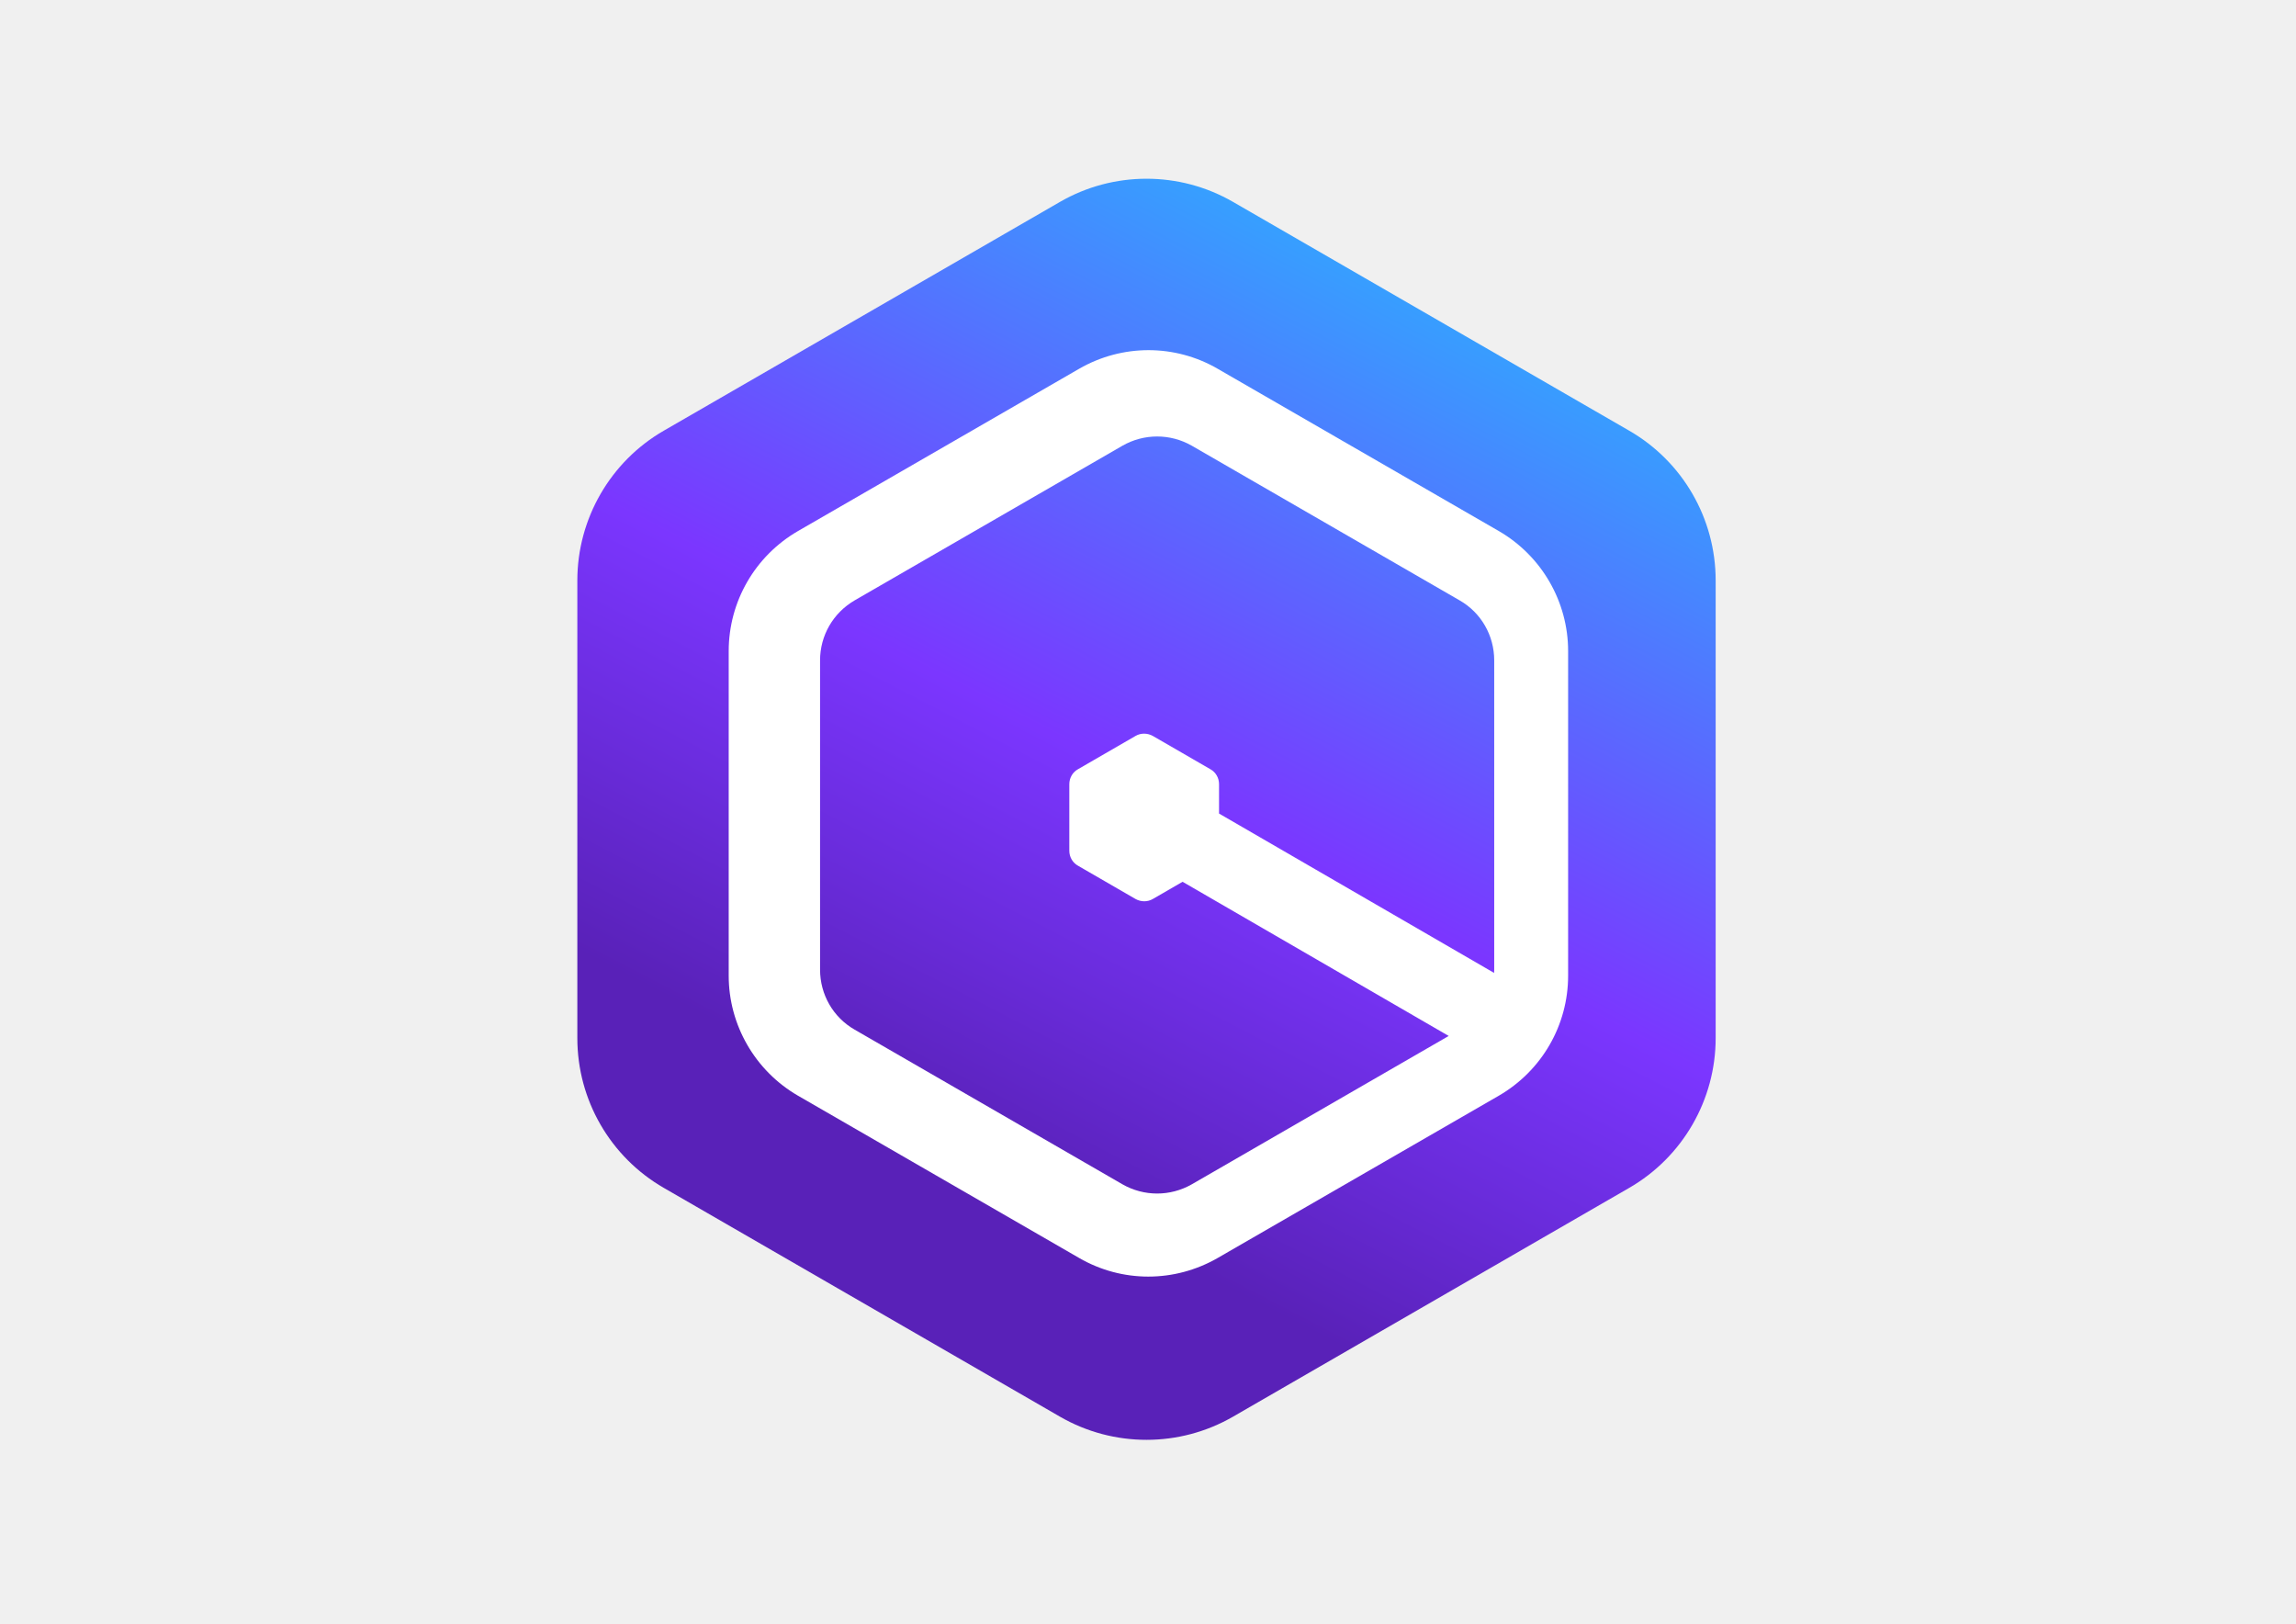
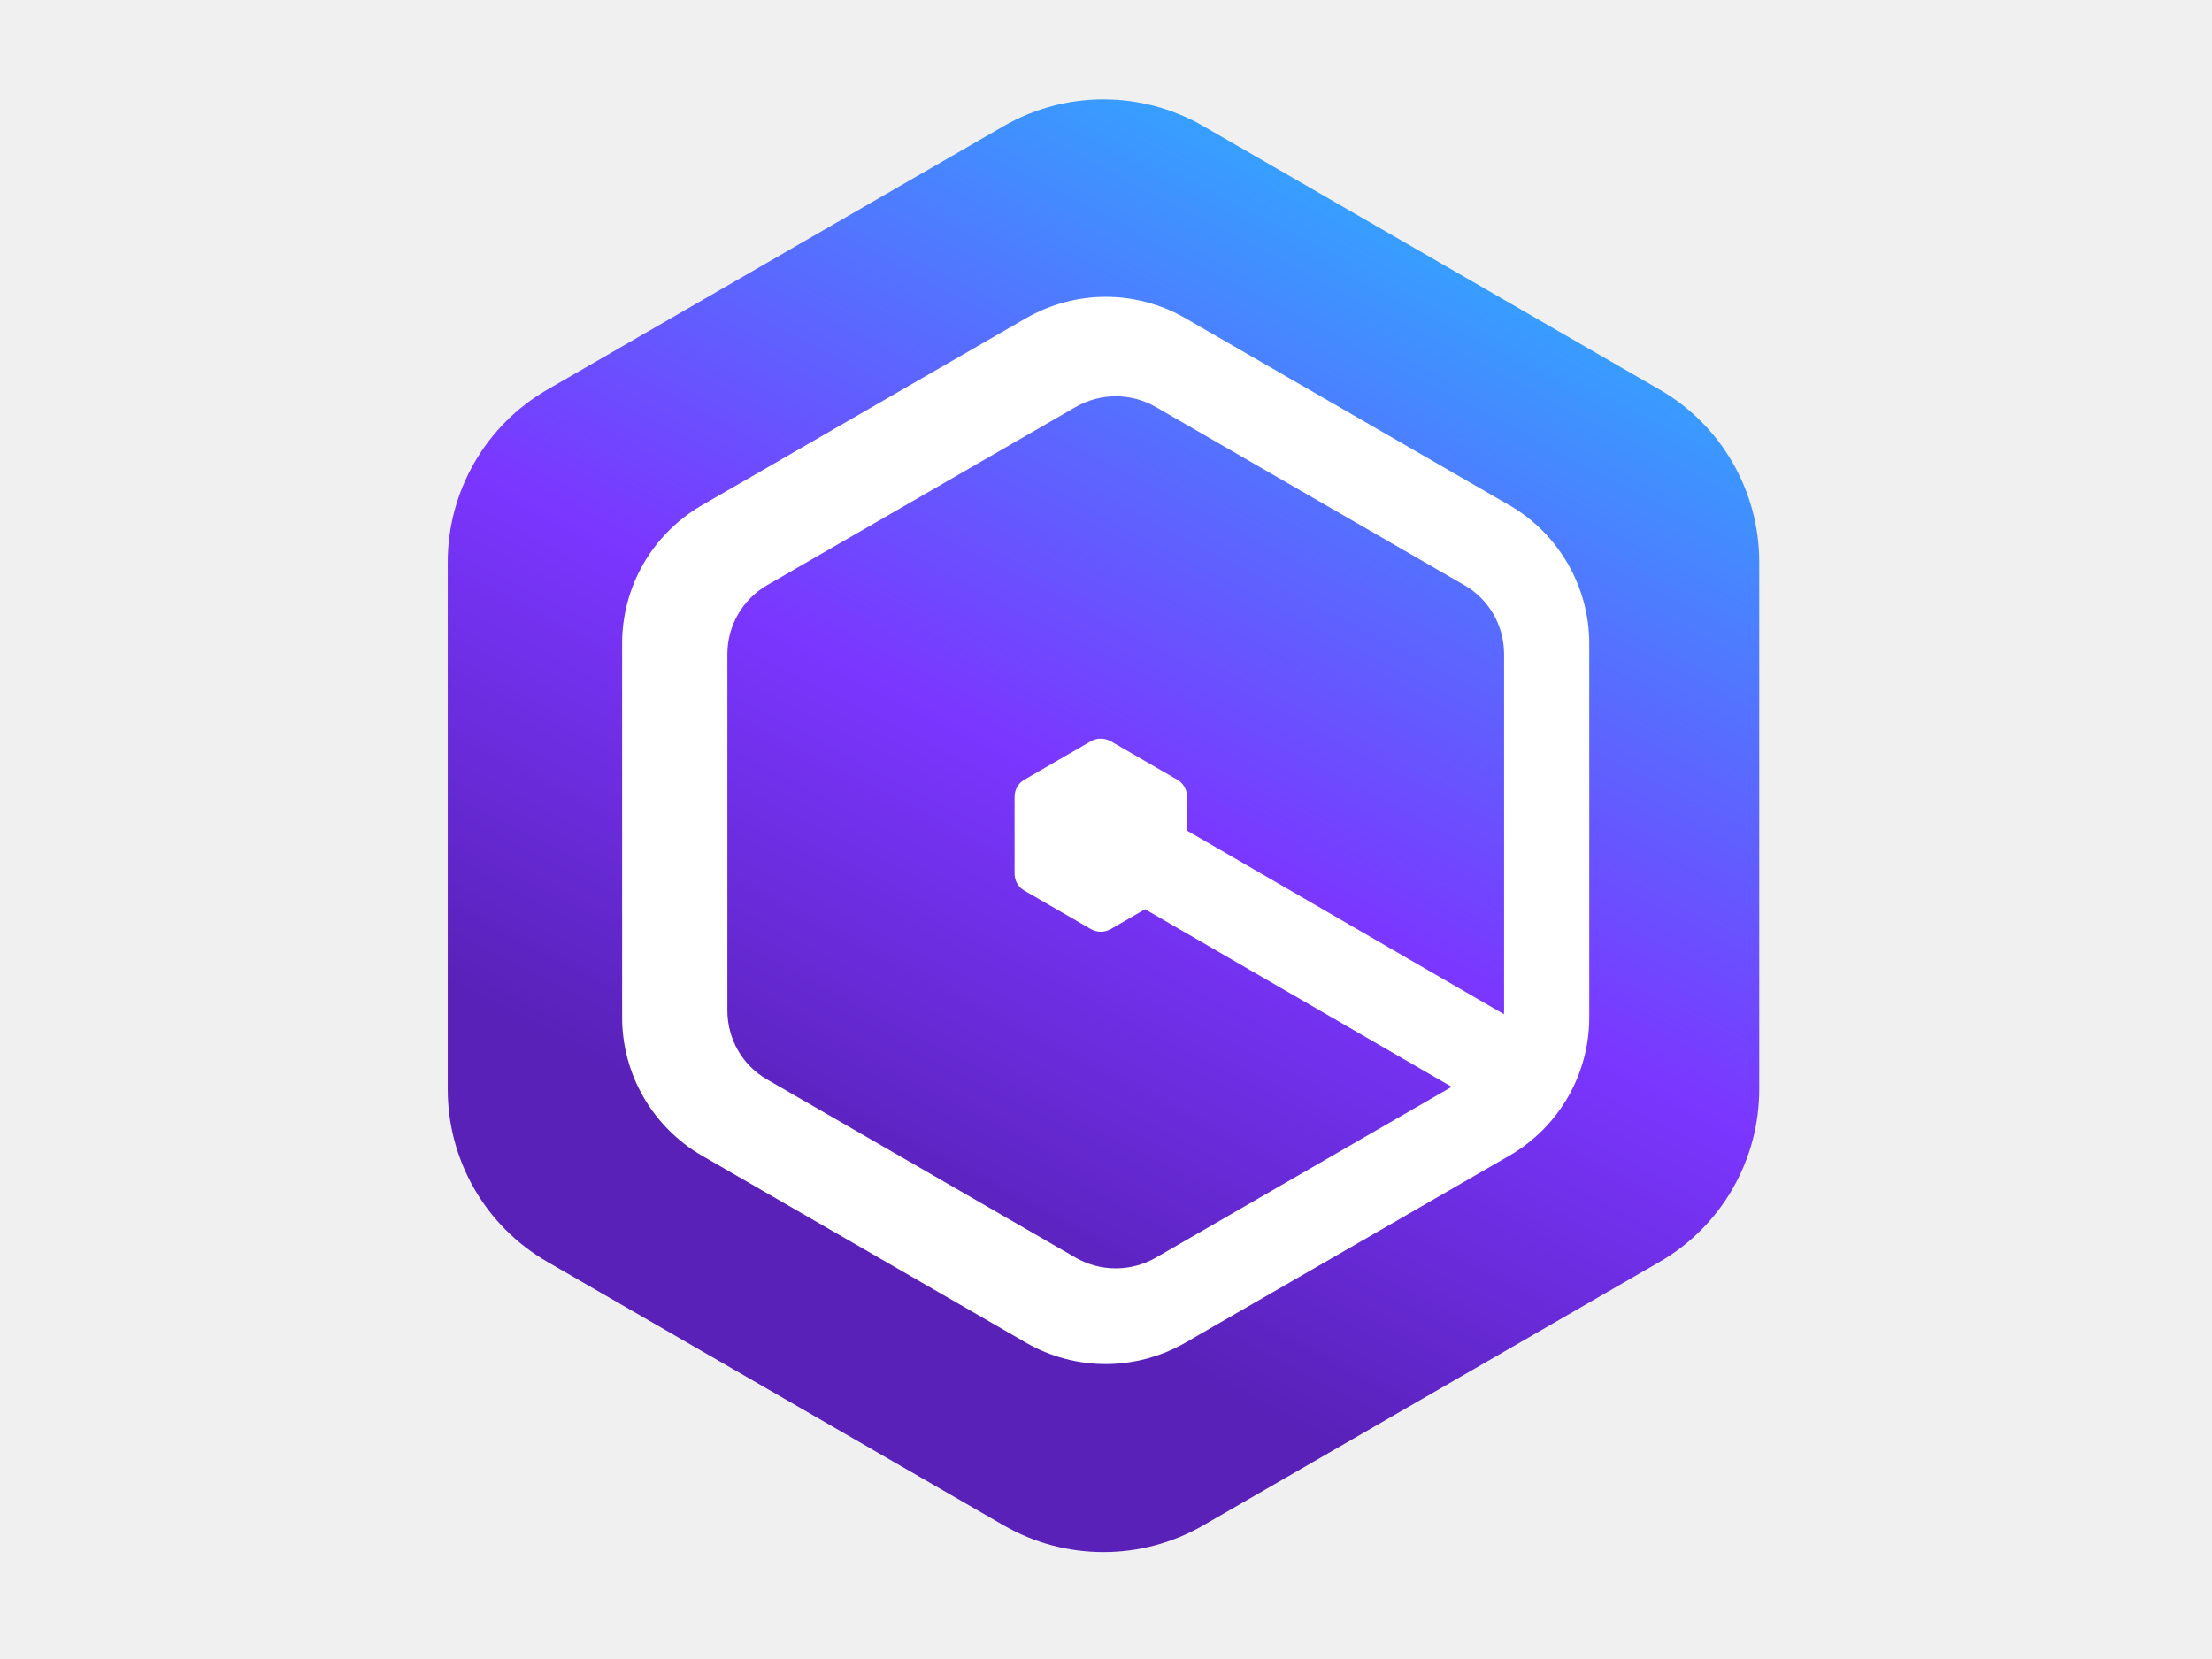
- <svg xmlns="http://www.w3.org/2000/svg" xmlns:xlink="http://www.w3.org/1999/xlink" id="katman_1" version="1.1" viewBox="0 0 841.9 595.3">
+ <svg xmlns="http://www.w3.org/2000/svg" xmlns:xlink="http://www.w3.org/1999/xlink" id="katman_1" version="1.1" viewBox="69.2 33.9 704 528">
  <defs>
    <style>
      .st0 {
        fill: #2e3c4e;
      }

      .st1 {
        opacity: 0;
      }

      .st1, .st2, .st3, .st4, .st5, .st6, .st7, .st8 {
        display: none;
      }

      .st9 {
        fill: #7300e5;
      }

      .st10, .st11 {
        fill: #fff;
      }

      .st12 {
        fill: url(#Adsız_degrade_4);
      }

      .st2 {
        opacity: 0;
      }

      .st13 {
        fill: url(#Adsız_degrade_41);
      }

      .st14 {
        fill: #d7c8f9;
      }

      .st15 {
        fill: none;
      }

      .st16 {
        stroke: #d1d1d6;
        stroke-width: .5px;
      }

      .st16, .st17, .st11 {
        fill-opacity: 0;
      }

      .st3 {
        opacity: 0;
      }

      .st17 {
        stroke: #fff;
        stroke-width: 4px;
      }

      .st4 {
        opacity: 0;
      }

      .st5 {
        opacity: 0;
      }

      .st7 {
        opacity: 0;
      }

      .st18 {
        fill: url(#Adsız_degrade_5);
      }

      .st8 {
        opacity: 0;
      }

      .st19 {
        fill: url(#Adsız_degrade_2);
      }
    </style>
    <mask id="mask" x="69.2" y="33.9" width="704" height="528" maskUnits="userSpaceOnUse">
      <g id="lottie-ymehjmywpqh__lottie_element_1058_2">
        <g>
          <rect class="st11" x="69.2" y="33.9" width="704" height="528" />
          <g class="st3">
            <path class="st14" d="M324.5,185.8v33.5c0,4.4-3.6,8-8,8h-107.8c-4.4,0-8-3.6-8-8v-33.5c0-4.4,3.6-8,8-8h107.8c4.4,0,8,3.6,8,8Z" />
          </g>
        </g>
      </g>
    </mask>
    <linearGradient id="Adsız_degrade_2" data-name="Adsız degrade 2" x1="68.8" y1="563" x2="-1.8" y2="563.4" gradientTransform="translate(194.4 765.6) scale(1 -1)" gradientUnits="userSpaceOnUse">
      <stop offset="0" stop-color="#fff" />
      <stop offset=".5" stop-color="#fff" stop-opacity=".7" />
      <stop offset="1" stop-color="#fff" stop-opacity=".4" />
    </linearGradient>
    <mask id="mask-1" x="69.2" y="33.9" width="704" height="528" maskUnits="userSpaceOnUse">
      <g id="lottie-ymehjmywpqh__lottie_element_1038_2">
        <g>
          <rect class="st11" x="69.2" y="33.9" width="704" height="528" />
          <g class="st3">
            <path d="M329.4,427.5v34c0,4.4-3.6,8-8,8h-127.2c-4.4.1-8-3.5-8-7.9v-34c0-4.4,3.6-8,8-8h127.2c4.4-.1,8,3.5,8,7.9Z" />
          </g>
        </g>
      </g>
    </mask>
    <linearGradient id="Adsız_degrade_4" data-name="Adsız degrade 4" x1="69.7" y1="567.5" x2="-11.4" y2="566.9" gradientTransform="translate(178.6 1012.1) scale(1 -1)" gradientUnits="userSpaceOnUse">
      <stop offset="0" stop-color="#fff" />
      <stop offset=".5" stop-color="#fff" stop-opacity=".6" />
      <stop offset="1" stop-color="#fff" stop-opacity=".2" />
    </linearGradient>
    <mask id="mask-2" x="69.2" y="33.9" width="704" height="528" maskUnits="userSpaceOnUse">
      <g id="lottie-ymehjmywpqh__lottie_element_1018_2">
        <g>
          <rect class="st11" x="69.2" y="33.9" width="704" height="528" />
          <g class="st3">
            <path class="st9" d="M689.3,383.8v34.2c-.1,4.4-3.7,8-8.1,8h-150.3c-4.4,0-8-3.6-8-8v-34.2c.1-4.4,3.7-8,8.1-8h150.2c4.4,0,8,3.6,8,8Z" />
          </g>
        </g>
      </g>
    </mask>
    <linearGradient id="Adsız_degrade_41" data-name="Adsız degrade 4" x1="21.7" y1="568.3" x2="163.7" y2="568.3" gradientTransform="translate(551.4 969.2) scale(1 -1)" xlink:href="#Adsız_degrade_4" />
    <linearGradient id="Adsız_degrade_5" data-name="Adsız degrade 5" x1="56.8" y1="647.8" x2="-1.1" y2="536.3" gradientTransform="translate(349.3 2027.2) scale(3 -3)" gradientUnits="userSpaceOnUse">
      <stop offset="0" stop-color="#2fabff" />
      <stop offset=".3" stop-color="#5570ff" />
      <stop offset=".6" stop-color="#7b36ff" />
      <stop offset=".8" stop-color="#6a2cdc" />
      <stop offset="1" stop-color="#5921b8" />
    </linearGradient>
  </defs>
  <rect class="st15" x="69.2" y="33.9" width="704" height="528" />
  <g class="st5">
    <path class="st17" d="M424.4,138.3c-2.9-1.6-7.6-1.6-10.5,0l-130.4,69.8c-2.9,1.6-5.3,5.5-5.3,8.8v154.3c0,3.3,2.4,7.3,5.2,8.9l130.4,72.3c2.9,1.6,7.6,1.6,10.5,0l131.5-72.1c2.9-1.6,5.3-5.6,5.3-8.9v-151.8c0-3.3-2.4-7.3-5.3-8.9l-131.5-72.5Z" />
  </g>
  <g class="st2">
    <path class="st17" d="M424.4,138.3c-2.9-1.6-7.6-1.6-10.5,0l-130.4,69.8c-2.9,1.6-5.3,5.5-5.3,8.8v154.3c0,3.3,2.4,7.3,5.2,8.9l130.4,72.3c2.9,1.6,7.6,1.6,10.5,0l131.5-72.1c2.9-1.6,5.3-5.6,5.3-8.9v-151.8c0-3.3-2.4-7.3-5.3-8.9l-131.5-72.5Z" />
  </g>
  <g class="st1">
    <path class="st17" d="M424.4,138.3c-2.9-1.6-7.6-1.6-10.5,0l-130.4,69.8c-2.9,1.6-5.3,5.5-5.3,8.8v154.3c0,3.3,2.4,7.3,5.2,8.9l130.4,72.3c2.9,1.6,7.6,1.6,10.5,0l131.5-72.1c2.9-1.6,5.3-5.6,5.3-8.9v-151.8c0-3.3-2.4-7.3-5.3-8.9l-131.5-72.5Z" />
  </g>
  <g class="st5">
    <path class="st17" d="M424.4,138.3c-2.9-1.6-7.6-1.6-10.5,0l-130.4,69.8c-2.9,1.6-5.3,5.5-5.3,8.8v154.3c0,3.3,2.4,7.3,5.2,8.9l130.4,72.3c2.9,1.6,7.6,1.6,10.5,0l131.5-72.1c2.9-1.6,5.3-5.6,5.3-8.9v-151.8c0-3.3-2.4-7.3-5.3-8.9l-131.5-72.5Z" />
  </g>
  <g class="st4">
    <path class="st17" d="M424.4,139.4c-2.9-1.6-7.6-1.6-10.5,0l-129.6,69.3c-2.9,1.6-5.3,5.5-5.3,8.8v153.3c0,3.3,2.4,7.3,5.2,8.9l129.6,71.9c2.9,1.6,7.6,1.6,10.5,0l130.7-71.6c2.9-1.6,5.3-5.6,5.3-8.9v-150.9c0-3.3-2.4-7.3-5.3-8.9l-130.7-72Z" />
  </g>
  <g class="st8">
    <path class="st17" d="M424.4,157.4c-2.9-1.6-7.7-1.6-10.6,0l-115.9,61.1c-2.9,1.5-5.3,5.5-5.3,8.8v135.9c0,3.3,2.4,7.3,5.2,8.9l116,64.5c2.9,1.6,7.6,1.6,10.5,0l117.1-63.3c2.9-1.6,5.3-5.5,5.3-8.9v-135c0-3.3-2.4-7.3-5.3-8.8l-117.1-63.2Z" />
  </g>
  <g class="st3">
    <g>
      <path class="st19" d="M324.5,185.8v33.5c0,4.4-3.6,8-8,8h-107.8c-4.4,0-8-3.6-8-8v-33.5c0-4.4,3.6-8,8-8h107.8c4.4,0,8,3.6,8,8Z" />
      <path class="st16" d="M324.5,185.8v33.5c0,4.4-3.6,8-8,8h-107.8c-4.4,0-8-3.6-8-8v-33.5c0-4.4,3.6-8,8-8h107.8c4.4,0,8,3.6,8,8Z" />
    </g>
  </g>
  <g class="st7">
    <g class="st6">
      <path class="st0" d="M236.1,209.6c.2,0,.3-.1.4-.2,0,0,0-.3,0-.5v-1.3c0-.3-.1-.5-.3-.5s-.2,0-.4,0c-.4,0-.8.2-1.3.2-.5,0-.9,0-1.2,0-1.4,0-2.4-.4-3.1-1.1s-1-1.8-1-3.3v-.5c0-1.5.3-2.6,1-3.4s1.7-1.1,3.1-1.1,1.4,0,2.2.3c.2,0,.4,0,.4,0,.2,0,.3-.1.3-.5v-1.3c0-.2,0-.4,0-.5s-.2-.2-.3-.2c-1-.3-1.9-.4-2.9-.4-2.2,0-3.9.6-5.1,1.9-1.2,1.3-1.8,3.1-1.8,5.4s.6,4.1,1.7,5.3c1.2,1.2,2.9,1.8,5.1,1.8s2.2-.1,3.2-.5Z" />
    </g>
    <g class="st6">
      <path class="st0" d="M240.4,204.7c0-2.1.7-3.2,2.1-3.2s2.1,1,2.1,3.2-.7,3.2-2.1,3.2-2.1-1.1-2.1-3.2ZM246.2,208.7c.9-.9,1.3-2.3,1.3-4s-.4-3-1.3-4c-.9-.9-2.1-1.4-3.7-1.4s-2.8.5-3.7,1.4c-.9.9-1.3,2.3-1.3,4s.5,3,1.3,4c.9.9,2.1,1.4,3.7,1.4s2.8-.5,3.7-1.4Z" />
    </g>
    <g class="st6">
      <path class="st0" d="M252.3,209.8c.2,0,.3,0,.4-.1,0,0,.1-.2.1-.4v-7.1c.7-.5,1.4-.7,2.2-.7s.9.1,1.1.4c.2.2.4.7.4,1.2v6.2c0,.2,0,.3.1.4,0,0,.2.1.4.1h1.9c.2,0,.3,0,.4-.1,0,0,.1-.2.1-.4v-7.1c0-1-.3-1.7-.8-2.2-.5-.5-1.2-.8-2.2-.8-1.4,0-2.6.5-3.8,1.4l-.2-.7c0-.3-.2-.4-.6-.4h-1.4c-.2,0-.3,0-.4.1,0,0-.1.2-.1.4v9.2c0,.2,0,.3.1.4,0,0,.2.1.4.1h1.9Z" />
    </g>
    <g class="st6">
      <path class="st0" d="M267.7,209.7c.2,0,.3-.1.3-.2,0,0,0-.2,0-.5v-1c0-.3-.1-.4-.3-.4s-.3,0-.5,0c-.2,0-.4,0-.6,0-.5,0-.9,0-1.1-.3-.2-.2-.3-.5-.3-.9v-4.8h2.3c.2,0,.3,0,.4-.1s.1-.2.1-.4v-1.2c0-.2,0-.3-.1-.4,0,0-.2-.1-.4-.1h-2.3v-2.3c0-.2,0-.3-.1-.4,0,0-.2-.1-.4-.1h-1.4c-.2,0-.3,0-.4.1,0,0-.1.2-.2.4l-.4,2.3-1.1.2c-.2,0-.3,0-.4.2,0,0-.1.2-.1.4v.8c0,.2,0,.3.1.4,0,0,.2.1.4.1h1v4.9c0,1.1.3,1.9.8,2.5.5.5,1.4.8,2.5.8s1.4,0,2-.3Z" />
    </g>
    <g class="st6">
      <path class="st0" d="M272.5,203.6c0-.8.3-1.3.7-1.7.4-.4.9-.6,1.6-.6,1.1,0,1.7.7,1.7,2v.3h-3.9ZM278.3,209.6c.2,0,.3-.1.4-.2,0,0,0-.2,0-.4v-.9c0-.3-.1-.5-.3-.5s0,0-.1,0h-.1c-1,.3-1.8.4-2.6.4s-1.8-.2-2.3-.6-.8-1-.8-1.9h5.8c.2,0,.3,0,.4,0s.1-.2.2-.4c0-.5,0-1,0-1.4,0-1.3-.4-2.4-1.1-3.1-.7-.7-1.7-1.1-3-1.1s-2.8.5-3.7,1.4c-.9,1-1.3,2.3-1.3,4s.4,3.1,1.3,4c.9.9,2.2,1.4,3.9,1.4s2.2-.2,3.2-.6Z" />
    </g>
    <g class="st6">
      <path class="st0" d="M283.6,209.8c.2,0,.3,0,.4-.1,0,0,.1-.2.1-.4v-7.1c.7-.5,1.4-.7,2.2-.7s.9.1,1.1.4c.2.2.4.7.4,1.2v6.2c0,.2,0,.3.1.4,0,0,.2.1.4.1h1.9c.2,0,.3,0,.4-.1,0,0,.1-.2.1-.4v-7.1c0-1-.3-1.7-.8-2.2-.5-.5-1.2-.8-2.2-.8-1.4,0-2.6.5-3.8,1.4l-.2-.7c0-.3-.2-.4-.6-.4h-1.4c-.2,0-.3,0-.4.1,0,0-.1.2-.1.4v9.2c0,.2,0,.3.1.4,0,0,.2.1.4.1h1.9Z" />
    </g>
    <g class="st6">
      <path class="st0" d="M299.1,209.7c.2,0,.3-.1.3-.2,0,0,0-.2,0-.5v-1c0-.3-.1-.4-.3-.4s-.3,0-.5,0c-.2,0-.4,0-.6,0-.5,0-.9,0-1.1-.3-.2-.2-.3-.5-.3-.9v-4.8h2.3c.2,0,.3,0,.4-.1s.1-.2.1-.4v-1.2c0-.2,0-.3-.1-.4,0,0-.2-.1-.4-.1h-2.3v-2.3c0-.2,0-.3-.1-.4,0,0-.2-.1-.4-.1h-1.4c-.2,0-.3,0-.4.1,0,0-.1.2-.2.4l-.4,2.3-1.1.2c-.2,0-.3,0-.4.2,0,0-.1.2-.1.4v.8c0,.2,0,.3.1.4,0,0,.2.1.4.1h1v4.9c0,1.1.3,1.9.8,2.5.5.5,1.4.8,2.5.8s1.4,0,2-.3Z" />
    </g>
  </g>
  <g class="st3">
    <g>
      <path class="st12" d="M329.4,427.5v34c0,4.4-3.6,8-8,8h-127.2c-4.4.1-8-3.5-8-7.9v-34c0-4.4,3.6-8,8-8h127.2c4.4-.1,8,3.5,8,7.9Z" />
      <path class="st16" d="M329.4,427.5v34c0,4.4-3.6,8-8,8h-127.2c-4.4.1-8-3.5-8-7.9v-34c0-4.4,3.6-8,8-8h127.2c4.4-.1,8,3.5,8,7.9Z" />
    </g>
  </g>
  <g class="st7">
    <g class="st6">
      <path class="st0" d="M213.9,439.7h1.7c2.4,0,3.6,1.5,3.6,4.4v.4c0,2.9-1.2,4.4-3.6,4.4h-1.7v-9.2ZM215.9,451.2c2,0,3.6-.6,4.7-1.8,1.1-1.2,1.7-2.9,1.7-5.1s-.6-3.9-1.7-5.1c-1.1-1.2-2.7-1.8-4.8-1.8h-4.5c-.2,0-.3,0-.4.1,0,0-.1.2-.1.4v12.9c0,.2,0,.3.1.4,0,0,.2.1.4.1h4.5Z" />
    </g>
    <g class="st6">
      <path class="st0" d="M227.4,449.3c-.2-.2-.3-.5-.3-1,0-.9.6-1.4,1.7-1.4s1,0,1.6.1v1.7c-.3.2-.6.5-1,.6s-.7.2-1,.2-.7-.1-1-.3ZM229.1,451.2c.5-.2,1-.5,1.4-.9v.5c.2.2.2.3.3.3,0,0,.2.1.4.1h1.4c.2,0,.3,0,.4-.1,0,0,.1-.2.1-.4v-6.6c0-1.2-.3-2.1-1-2.6-.6-.6-1.6-.8-3-.8s-1.3,0-2,.2c-.7.1-1.2.3-1.7.5-.2,0-.3.2-.4.2,0,0,0,.2,0,.4v.9c0,.3.1.5.3.5s0,0,.1,0c0,0,0,0,.1,0,1.1-.3,2.2-.5,3.1-.5s1.2.1,1.4.3c.2.2.4.7.4,1.3v1c-.8-.2-1.5-.3-2.1-.3s-1.5.1-2.1.4c-.6.3-1.1.6-1.4,1.1-.3.5-.5,1.1-.5,1.7,0,.9.3,1.7.9,2.2.6.6,1.4.8,2.4.8s1-.1,1.6-.3Z" />
    </g>
    <g class="st6">
      <path class="st0" d="M241.5,451.1c.2,0,.3-.1.3-.2,0,0,0-.2,0-.5v-1c0-.3-.1-.4-.3-.4s-.3,0-.5,0c-.2,0-.4,0-.6,0-.5,0-.9,0-1.1-.3-.2-.2-.3-.5-.3-.9v-4.8h2.3c.2,0,.3,0,.4-.1s.1-.2.1-.4v-1.2c0-.2,0-.3-.1-.4,0,0-.2-.1-.4-.1h-2.3v-2.3c0-.2,0-.3-.1-.4,0,0-.2-.1-.4-.1h-1.4c-.2,0-.3,0-.4.1,0,0-.1.2-.2.4l-.4,2.3-1.1.2c-.2,0-.3,0-.4.2,0,0-.1.2-.1.4v.8c0,.2,0,.3.1.4,0,0,.2.1.4.1h1v4.9c0,1.1.3,1.9.8,2.5.5.5,1.4.8,2.5.8s1.4,0,2-.3Z" />
    </g>
    <g class="st6">
      <path class="st0" d="M246.6,449.3c-.2-.2-.3-.5-.3-1,0-.9.6-1.4,1.7-1.4s1,0,1.6.1v1.7c-.3.2-.6.5-1,.6s-.7.2-1,.2-.7-.1-1-.3ZM248.3,451.2c.5-.2,1-.5,1.4-.9v.5c.2.2.2.3.3.3,0,0,.2.1.4.1h1.4c.2,0,.3,0,.4-.1,0,0,.1-.2.1-.4v-6.6c0-1.2-.3-2.1-1-2.6-.6-.6-1.6-.8-3-.8s-1.3,0-2,.2c-.7.1-1.2.3-1.7.5-.2,0-.3.2-.4.2,0,0,0,.2,0,.4v.9c0,.3.1.5.3.5s0,0,.1,0c0,0,0,0,.1,0,1.1-.3,2.2-.5,3.1-.5s1.2.1,1.4.3c.2.2.4.7.4,1.3v1c-.8-.2-1.5-.3-2.1-.3s-1.5.1-2.1.4c-.6.3-1.1.6-1.4,1.1-.3.5-.5,1.1-.5,1.7,0,.9.3,1.7.9,2.2.6.6,1.4.8,2.4.8s1-.1,1.6-.3Z" />
    </g>
    <g class="st6">
      <path class="st0" d="M263,450.8c.6-.4,1.1-1.1,1.5-1.9.4-.8.6-1.8.6-2.9,0-1.6-.4-2.9-1.1-3.8-.8-.9-1.8-1.4-3.1-1.4s-1,.1-1.5.3c-.5.2-1,.5-1.4.8v-4.9c0-.2,0-.3-.1-.4,0,0-.2-.1-.4-.1h-1.9c-.2,0-.3,0-.4.1,0,0-.1.2-.1.4v13.8c0,.2,0,.3.1.4,0,0,.2.1.4.1h1.5c.3,0,.5-.2.6-.4v-.6c.5.4.9.7,1.5.9.5.2,1.1.3,1.7.3s1.6-.2,2.2-.7ZM257.9,448.7v-5.3c.6-.4,1.3-.5,2-.5s1.3.2,1.7.8.5,1.3.5,2.4-.2,1.9-.5,2.4-.9.8-1.6.8-1.4-.2-2-.5Z" />
    </g>
    <g class="st6">
      <path class="st0" d="M269.8,449.3c-.2-.2-.3-.5-.3-1,0-.9.6-1.4,1.7-1.4s1,0,1.6.1v1.7c-.3.2-.6.5-1,.6s-.7.2-1,.2-.7-.1-1-.3ZM271.5,451.2c.5-.2,1-.5,1.4-.9v.5c.2.2.2.3.3.3,0,0,.2.1.4.1h1.4c.2,0,.3,0,.4-.1,0,0,.1-.2.1-.4v-6.6c0-1.2-.3-2.1-1-2.6-.6-.6-1.6-.8-3-.8s-1.3,0-2,.2c-.7.1-1.2.3-1.7.5-.2,0-.3.2-.4.2,0,0,0,.2,0,.4v.9c0,.3.1.5.3.5s0,0,.1,0c0,0,0,0,.1,0,1.1-.3,2.2-.5,3.1-.5s1.2.1,1.4.3c.2.2.4.7.4,1.3v1c-.8-.2-1.5-.3-2.1-.3s-1.5.1-2.1.4c-.6.3-1.1.6-1.4,1.1-.3.5-.5,1.1-.5,1.7,0,.9.3,1.7.9,2.2.6.6,1.4.8,2.4.8s1-.1,1.6-.3Z" />
    </g>
    <g class="st6">
      <path class="st0" d="M284.1,450.7c.8-.6,1.1-1.4,1.1-2.4s-.2-1.3-.5-1.7c-.3-.4-.9-.8-1.8-1.2l-1.5-.6c-.5-.2-.8-.4-1-.5-.2-.1-.2-.3-.2-.6s.1-.5.4-.6c.3-.1.6-.2,1.2-.2s1.4,0,1.9.2c.3,0,.5.1.6.1.2,0,.3-.1.3-.5v-.9c0-.2,0-.4,0-.5,0,0-.2-.2-.3-.2-.8-.3-1.7-.5-2.7-.5s-2.2.3-2.9.8c-.7.5-1.1,1.3-1.1,2.2s.2,1.3.5,1.8c.4.5,1,.9,1.8,1.2l1.6.6c.5.2.8.3.9.5.1.2.2.4.2.6,0,.7-.5,1-1.4,1s-1,0-1.5-.1c-.5,0-1-.2-1.5-.3-.1,0-.2,0-.3,0-.2,0-.3.1-.3.5v.9c0,.2,0,.3,0,.4,0,0,.2.2.4.2.9.4,2,.6,3.2.6s2.2-.3,3-.9Z" />
    </g>
    <g class="st6">
      <path class="st0" d="M289.3,445c0-.8.3-1.3.7-1.7.4-.4.9-.6,1.6-.6,1.1,0,1.7.7,1.7,2v.3h-3.9ZM295.1,451c.2,0,.3-.1.4-.2,0,0,0-.2,0-.4v-.9c0-.3-.1-.5-.3-.5s0,0-.1,0h-.1c-1,.3-1.8.4-2.6.4s-1.8-.2-2.3-.6-.8-1-.8-1.9h5.8c.2,0,.3,0,.4,0s.1-.2.2-.4c0-.5,0-1,0-1.4,0-1.3-.4-2.4-1.1-3.1-.7-.7-1.7-1.1-3-1.1s-2.8.5-3.7,1.4c-.9,1-1.3,2.3-1.3,4s.4,3.1,1.3,4c.9.9,2.2,1.4,3.9,1.4s2.2-.2,3.2-.6Z" />
    </g>
    <g class="st6">
      <path class="st0" d="M303.8,450.7c.8-.6,1.1-1.4,1.1-2.4s-.2-1.3-.5-1.7c-.3-.4-.9-.8-1.8-1.2l-1.5-.6c-.5-.2-.8-.4-1-.5-.2-.1-.2-.3-.2-.6s.1-.5.4-.6c.3-.1.6-.2,1.2-.2s1.4,0,1.9.2c.3,0,.5.1.6.1.2,0,.3-.1.3-.5v-.9c0-.2,0-.4,0-.5,0,0-.2-.2-.3-.2-.8-.3-1.7-.5-2.7-.5s-2.2.3-2.9.8c-.7.5-1.1,1.3-1.1,2.2s.2,1.3.5,1.8c.4.5,1,.9,1.8,1.2l1.6.6c.5.2.8.3.9.5.1.2.2.4.2.6,0,.7-.5,1-1.4,1s-1,0-1.5-.1c-.5,0-1-.2-1.5-.3-.1,0-.2,0-.3,0-.2,0-.3.1-.3.5v.9c0,.2,0,.3,0,.4,0,0,.2.2.4.2.9.4,2,.6,3.2.6s2.2-.3,3-.9Z" />
    </g>
  </g>
  <g class="st3">
    <g>
      <path class="st13" d="M689.3,383.8v34.2c-.1,4.4-3.7,8-8.1,8h-150.3c-4.4,0-8-3.6-8-8v-34.2c.1-4.4,3.7-8,8.1-8h150.2c4.4,0,8,3.6,8,8Z" />
      <path class="st16" d="M689.3,383.8v34.2c-.1,4.4-3.7,8-8.1,8h-150.3c-4.4,0-8-3.6-8-8v-34.2c.1-4.4,3.7-8,8.1-8h150.2c4.4,0,8,3.6,8,8Z" />
    </g>
  </g>
  <g class="st7">
    <g class="st6">
      <path class="st0" d="M549.5,407.8c.2,0,.4,0,.5-.1,0,0,.2-.2.2-.4l.8-2.6h4.8l.8,2.6c0,.2.2.3.2.4.1,0,.2.1.4.1h2.2c.3,0,.4-.1.4-.3s0-.1,0-.2c0,0,0-.2-.1-.3l-4.4-12.5c0-.2-.1-.3-.2-.4,0,0-.3-.1-.5-.1h-2.2c-.2,0-.3,0-.3,0,0,0-.1,0-.2.2,0,0-.1.2-.2.3l-4.4,12.5c0,.1,0,.2-.1.3,0,.1,0,.2,0,.2,0,.2.1.3.4.3h2.1ZM551.7,402.5l1.7-5.8,1.8,5.8h-3.5Z" />
    </g>
    <g class="st6">
      <path class="st0" d="M564.9,405.3v-5.3c.6-.4,1.3-.5,2-.5s1.3.2,1.7.8.5,1.3.5,2.4-.2,1.9-.5,2.4-.9.8-1.6.8-1.4-.2-2-.5ZM564.4,412c.2,0,.3,0,.4-.1,0,0,.1-.2.1-.4v-4.4c.3.3.8.5,1.3.7.5.2,1,.3,1.6.3.8,0,1.6-.2,2.2-.7.6-.4,1.1-1.1,1.5-1.9.4-.8.6-1.8.6-2.9,0-1.6-.4-2.9-1.1-3.8-.8-.9-1.8-1.4-3.1-1.4s-1.2.1-1.7.3c-.6.2-1,.5-1.4.9v-.5c-.2-.3-.4-.4-.7-.4h-1.4c-.2,0-.3,0-.4.1,0,0-.1.2-.1.4v13.3c0,.2,0,.3.1.4,0,0,.2.1.4.1h1.9Z" />
    </g>
    <g class="st6">
      <path class="st0" d="M577.2,405.3v-5.3c.6-.4,1.3-.5,2-.5s1.3.2,1.7.8.5,1.3.5,2.4-.2,1.9-.5,2.4-.9.8-1.6.8-1.4-.2-2-.5ZM576.7,412c.2,0,.3,0,.4-.1,0,0,.1-.2.1-.4v-4.4c.3.3.8.5,1.3.7.5.2,1,.3,1.6.3.8,0,1.6-.2,2.2-.7.6-.4,1.1-1.1,1.5-1.9.4-.8.6-1.8.6-2.9,0-1.6-.4-2.9-1.1-3.8-.8-.9-1.8-1.4-3.1-1.4s-1.2.1-1.7.3c-.6.2-1,.5-1.4.9v-.5c-.2-.3-.4-.4-.7-.4h-1.4c-.2,0-.3,0-.4.1,0,0-.1.2-.1.4v13.3c0,.2,0,.3.1.4,0,0,.2.1.4.1h1.9Z" />
    </g>
    <g class="st6">
      <path class="st0" d="M590.6,407.8c.2,0,.3-.1.4-.2,0,0,0-.2,0-.5v-1c0-.2,0-.3,0-.3,0,0-.1-.1-.3-.1s-.1,0-.2,0c0,0-.2,0-.3,0-.5,0-.7-.3-.7-1v-11.2c0-.2,0-.3-.1-.4,0,0-.2-.1-.4-.1h-1.9c-.2,0-.3,0-.4.1,0,0-.1.2-.1.4v11.4c0,2,.9,3,2.7,3s1,0,1.4-.2Z" />
    </g>
    <g class="st6">
      <path class="st0" d="M595.8,395.6c.3-.3.5-.7.5-1.1s-.2-.9-.5-1.1-.7-.4-1.2-.4-.9.1-1.2.4c-.3.3-.5.7-.5,1.1s.1.9.5,1.1c.3.3.7.4,1.2.4s.9-.1,1.2-.4ZM595.5,407.8c.2,0,.3,0,.4-.1,0,0,.1-.2.1-.4v-9.2c0-.2,0-.3-.1-.4,0,0-.2-.1-.4-.1h-1.9c-.2,0-.3,0-.4.1,0,0-.1.2-.1.4v9.2c0,.2,0,.3.1.4,0,0,.2.1.4.1h1.9Z" />
    </g>
    <g class="st6">
      <path class="st0" d="M604.6,408c.4,0,.8-.2,1.2-.3.2,0,.3-.1.3-.2,0,0,0-.2,0-.4v-1c0-.3-.1-.4-.3-.4s-.2,0-.3,0c-.6.2-1.1.2-1.6.2-.9,0-1.6-.2-2-.7-.4-.5-.6-1.2-.6-2.2v-.3c0-1,.2-1.8.7-2.2.4-.5,1.1-.7,2.1-.7s1,0,1.6.2c0,0,0,0,.1,0,0,0,0,0,.1,0,.2,0,.3-.2.3-.5v-.9c0-.2,0-.4,0-.5,0,0-.2-.2-.4-.2-.7-.3-1.5-.4-2.3-.4-1.6,0-2.9.5-3.8,1.4-.9,1-1.4,2.3-1.4,4s.4,3,1.3,3.9c.9.9,2.1,1.4,3.7,1.4s.8,0,1.2-.1Z" />
    </g>
    <g class="st6">
      <path class="st0" d="M610.7,405.9c-.2-.2-.3-.5-.3-1,0-.9.6-1.4,1.7-1.4s1,0,1.6.1v1.7c-.3.2-.6.5-1,.6s-.7.2-1,.2-.7-.1-1-.3ZM612.4,407.8c.5-.2,1-.5,1.4-.9v.5c.2.2.2.3.3.3,0,0,.2.1.4.1h1.4c.2,0,.3,0,.4-.1,0,0,.1-.2.1-.4v-6.6c0-1.2-.3-2.1-1-2.6-.6-.6-1.6-.8-3-.8s-1.3,0-2,.2c-.7.1-1.2.3-1.7.5-.2,0-.3.2-.4.2,0,0,0,.2,0,.4v.9c0,.3.1.5.3.5s0,0,.1,0c0,0,0,0,.1,0,1.1-.3,2.2-.5,3.1-.5s1.2.1,1.4.3c.2.2.4.7.4,1.3v1c-.8-.2-1.5-.3-2.1-.3s-1.5.1-2.1.4c-.6.3-1.1.6-1.4,1.1-.3.5-.5,1.1-.5,1.7,0,.9.3,1.7.9,2.2.6.6,1.4.8,2.4.8s1-.1,1.6-.3Z" />
    </g>
    <g class="st6">
      <path class="st0" d="M624.7,407.7c.2,0,.3-.1.3-.2,0,0,0-.2,0-.5v-1c0-.3-.1-.4-.3-.4s-.3,0-.5,0c-.2,0-.4,0-.6,0-.5,0-.9,0-1.1-.3-.2-.2-.3-.5-.3-.9v-4.8h2.3c.2,0,.3,0,.4-.1s.1-.2.1-.4v-1.2c0-.2,0-.3-.1-.4,0,0-.2-.1-.4-.1h-2.3v-2.3c0-.2,0-.3-.1-.4,0,0-.2-.1-.4-.1h-1.4c-.2,0-.3,0-.4.1,0,0-.1.2-.2.4l-.4,2.3-1.1.2c-.2,0-.3,0-.4.2,0,0-.1.2-.1.4v.8c0,.2,0,.3.1.4,0,0,.2.1.4.1h1v4.9c0,1.1.3,1.9.8,2.5.5.5,1.4.8,2.5.8s1.4,0,2-.3Z" />
    </g>
    <g class="st6">
      <path class="st0" d="M630.1,395.6c.3-.3.5-.7.5-1.1s-.2-.9-.5-1.1-.7-.4-1.2-.4-.9.1-1.2.4c-.3.3-.5.7-.5,1.1s.1.9.5,1.1c.3.3.7.4,1.2.4s.9-.1,1.2-.4ZM629.9,407.8c.2,0,.3,0,.4-.1,0,0,.1-.2.1-.4v-9.2c0-.2,0-.3-.1-.4,0,0-.2-.1-.4-.1h-1.9c-.2,0-.3,0-.4.1,0,0-.1.2-.1.4v9.2c0,.2,0,.3.1.4,0,0,.2.1.4.1h1.9Z" />
    </g>
    <g class="st6">
      <path class="st0" d="M635.7,402.7c0-2.1.7-3.2,2.1-3.2s2.1,1,2.1,3.2-.7,3.2-2.1,3.2-2.1-1.1-2.1-3.2ZM641.5,406.7c.9-.9,1.3-2.3,1.3-4s-.4-3-1.3-4c-.9-.9-2.1-1.4-3.7-1.4s-2.8.5-3.7,1.4c-.9.9-1.3,2.3-1.3,4s.5,3,1.3,4c.9.9,2.1,1.4,3.7,1.4s2.8-.5,3.7-1.4Z" />
    </g>
    <g class="st6">
      <path class="st0" d="M647.6,407.8c.2,0,.3,0,.4-.1,0,0,.1-.2.1-.4v-7.1c.7-.5,1.4-.7,2.2-.7s.9.1,1.1.4c.2.2.4.7.4,1.2v6.2c0,.2,0,.3.1.4,0,0,.2.1.4.1h1.9c.2,0,.3,0,.4-.1,0,0,.1-.2.1-.4v-7.1c0-1-.3-1.7-.8-2.2-.5-.5-1.2-.8-2.2-.8-1.4,0-2.6.5-3.8,1.4l-.2-.7c0-.3-.2-.4-.6-.4h-1.4c-.2,0-.3,0-.4.1,0,0-.1.2-.1.4v9.2c0,.2,0,.3.1.4,0,0,.2.1.4.1h1.9Z" />
    </g>
    <g class="st6">
      <path class="st0" d="M663.3,407.3c.8-.6,1.1-1.4,1.1-2.4s-.2-1.3-.5-1.7c-.3-.4-.9-.8-1.8-1.2l-1.5-.6c-.5-.2-.8-.4-1-.5-.2-.1-.2-.3-.2-.6s.1-.5.4-.6c.3-.1.6-.2,1.2-.2s1.4,0,1.9.2c.3,0,.5.1.6.1.2,0,.3-.1.3-.5v-.9c0-.2,0-.4,0-.5,0,0-.2-.2-.3-.2-.8-.3-1.7-.5-2.7-.5s-2.2.3-2.9.8c-.7.5-1.1,1.3-1.1,2.2s.2,1.3.5,1.8c.4.5,1,.9,1.8,1.2l1.6.6c.5.2.8.3.9.5.1.2.2.4.2.6,0,.7-.5,1-1.4,1s-1,0-1.5-.1c-.5,0-1-.2-1.5-.3-.1,0-.2,0-.3,0-.2,0-.3.1-.3.5v.9c0,.2,0,.3,0,.4,0,0,.2.2.4.2.9.4,2,.6,3.2.6s2.2-.3,3-.9Z" />
    </g>
  </g>
  <g>
    <path class="st18" d="M452.1,74c-19.6-11.3-43.8-11.3-63.4,0l-145.3,83.9c-19.6,11.3-31.7,32.3-31.7,54.9v167.8c0,22.7,12.1,43.6,31.7,54.9l145.3,83.9c19.6,11.3,43.8,11.3,63.4,0l145.3-83.9c19.6-11.3,31.7-32.3,31.7-54.9v-167.8c0-22.7-12.1-43.6-31.7-54.9l-145.3-83.9Z" />
    <path class="st10" d="M438.6,293.4l-12.7,25.4,120.5,69.8,12.7-25.4-120.5-69.8ZM422.7,269.8c-2-1.1-4.4-1.1-6.3,0l-21.1,12.2c-2,1.1-3.2,3.2-3.2,5.5v24.4c0,2.3,1.2,4.4,3.2,5.5l21.1,12.2c2,1.1,4.4,1.1,6.3,0l21.1-12.2c2-1.1,3.2-3.2,3.2-5.5v-24.4c0-2.3-1.2-4.4-3.2-5.5l-21.1-12.2ZM411.6,163.4c7.9-4.5,17.5-4.5,25.4,0l98.2,56.7c7.9,4.5,12.7,12.9,12.7,22v113.4c0,9.1-4.8,17.4-12.7,22l-98.2,56.7c-7.9,4.5-17.5,4.5-25.4,0l-98.2-56.7c-7.9-4.5-12.7-12.9-12.7-22v-113.4c0-9.1,4.8-17.4,12.7-22l98.2-56.7ZM395.7,135.2l-103.1,59.5c-15.7,9.1-25.4,25.8-25.4,44v119c0,18.1,9.7,34.9,25.4,44l103.1,59.5c15.7,9.1,35,9.1,50.8,0l103.1-59.5c15.7-9.1,25.4-25.8,25.4-44v-119c0-18.1-9.7-34.9-25.4-44l-103.1-59.5c-15.7-9.1-35-9.1-50.8,0Z" />
  </g>
</svg>
